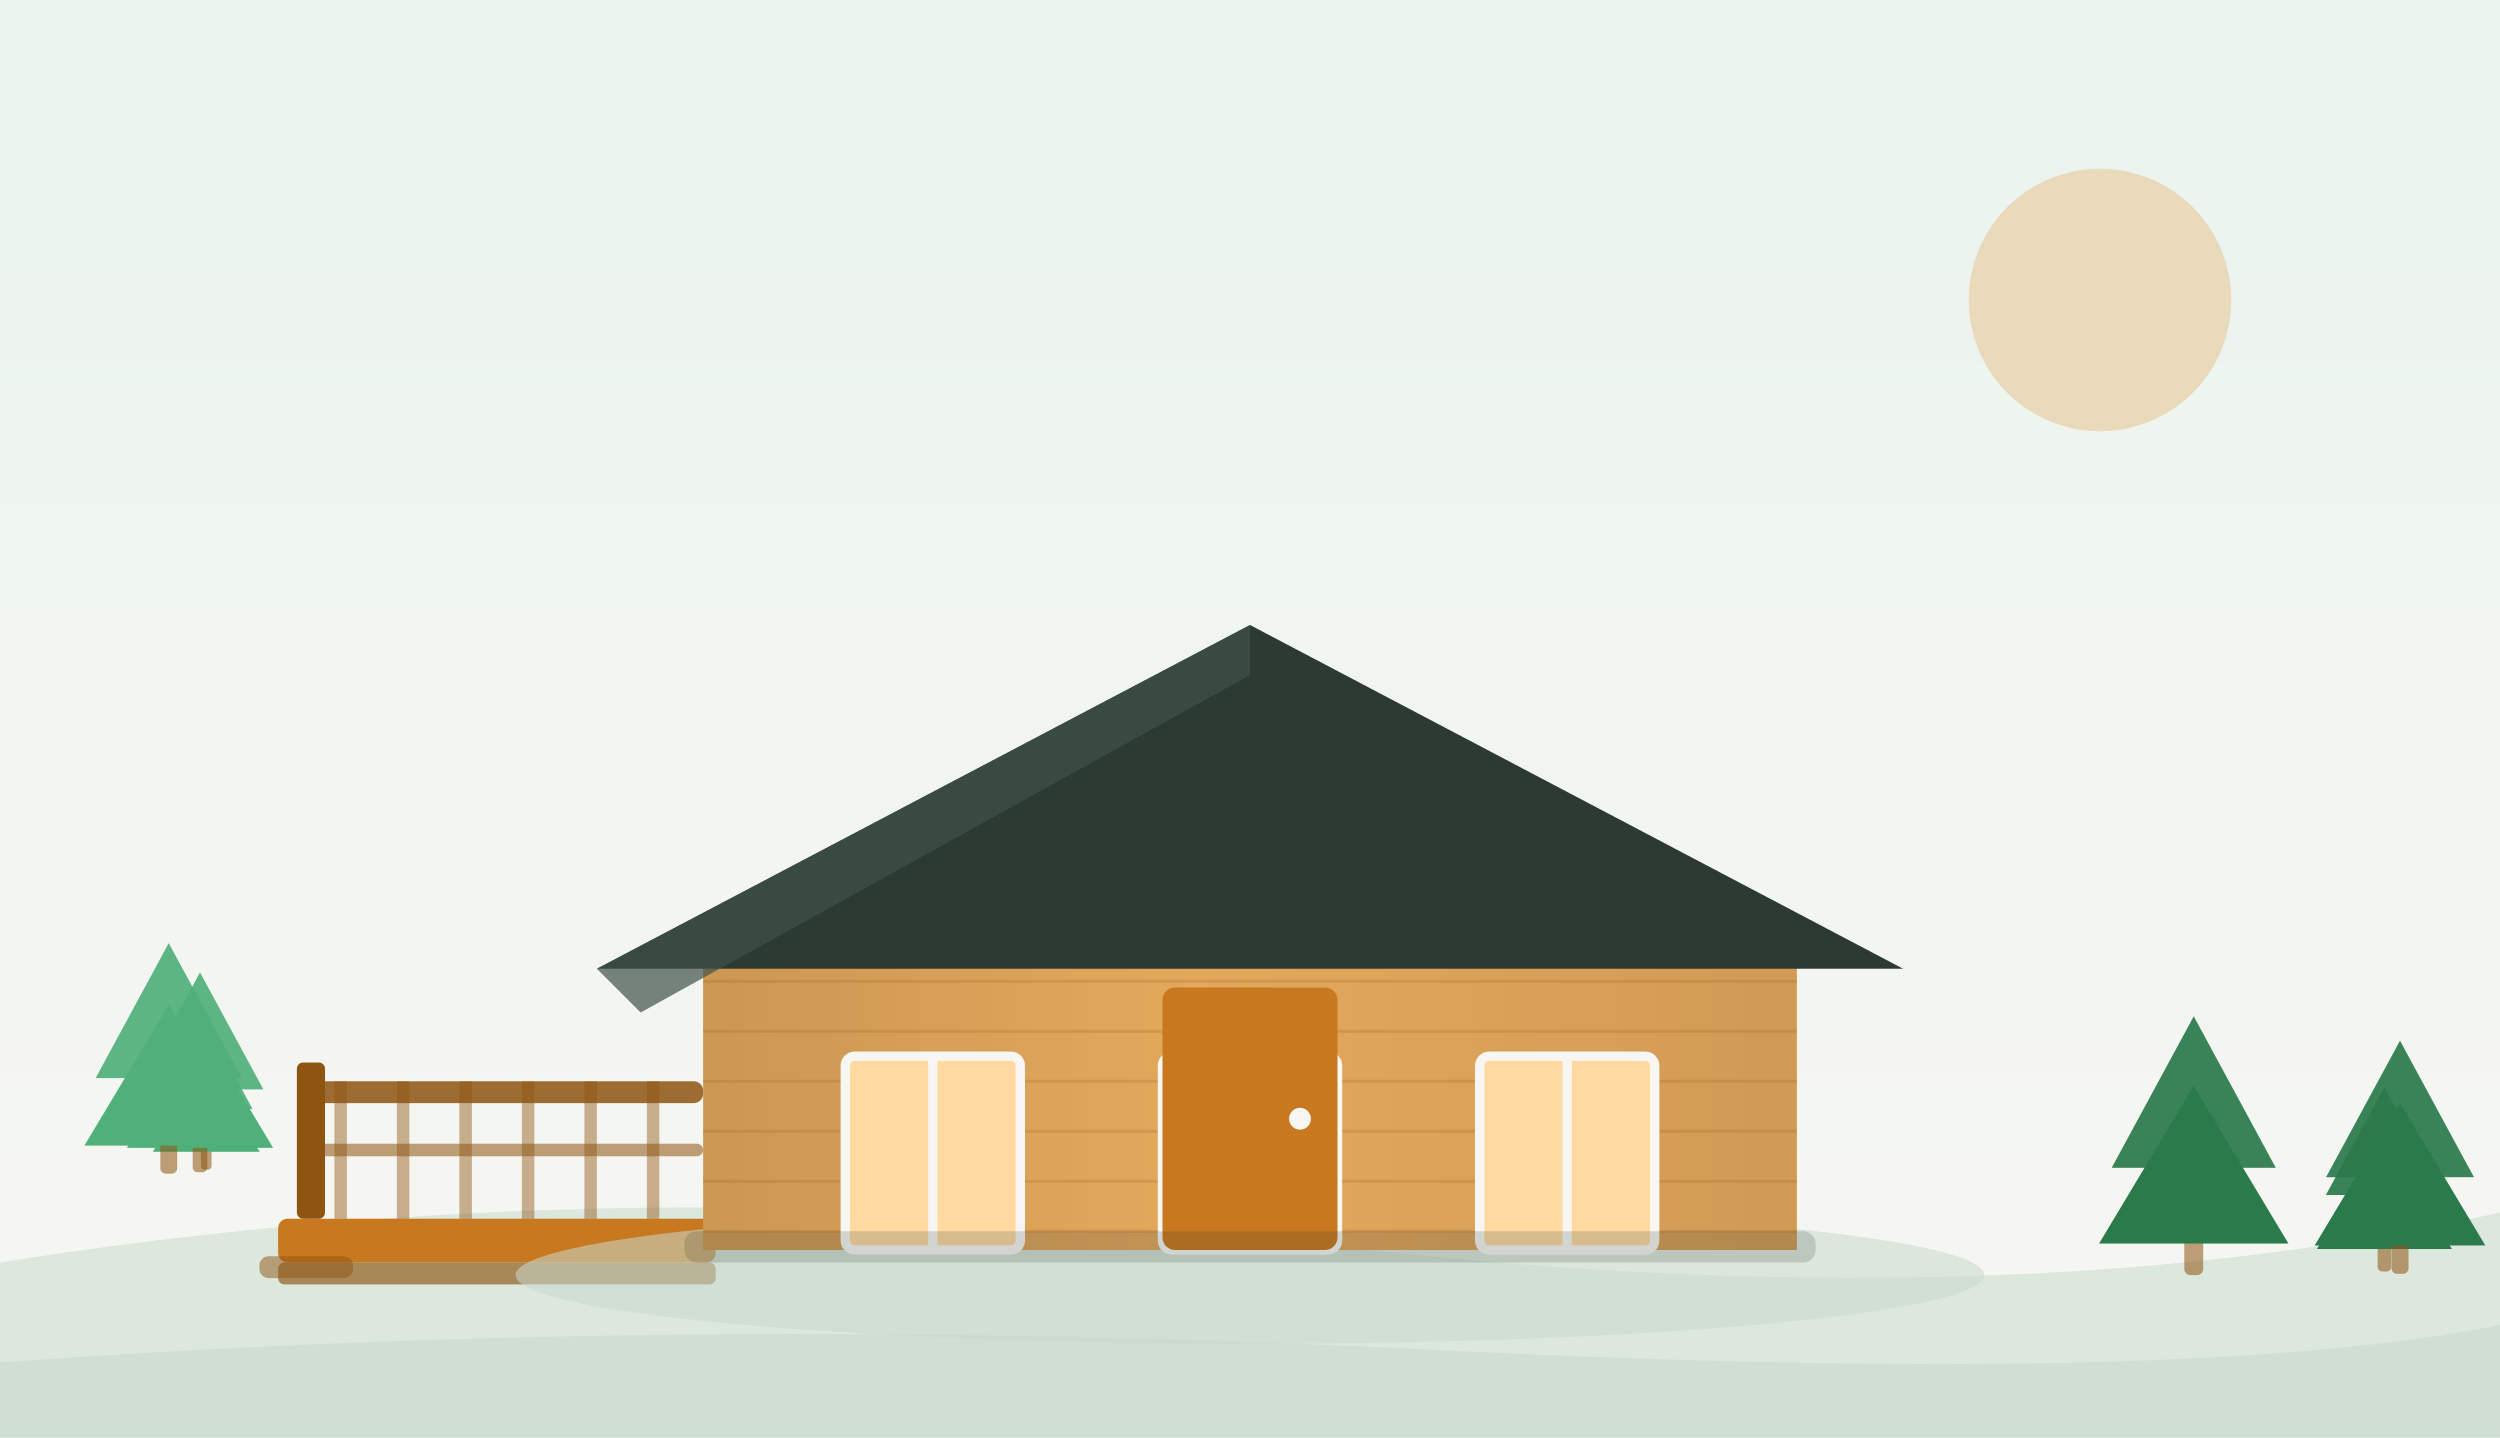
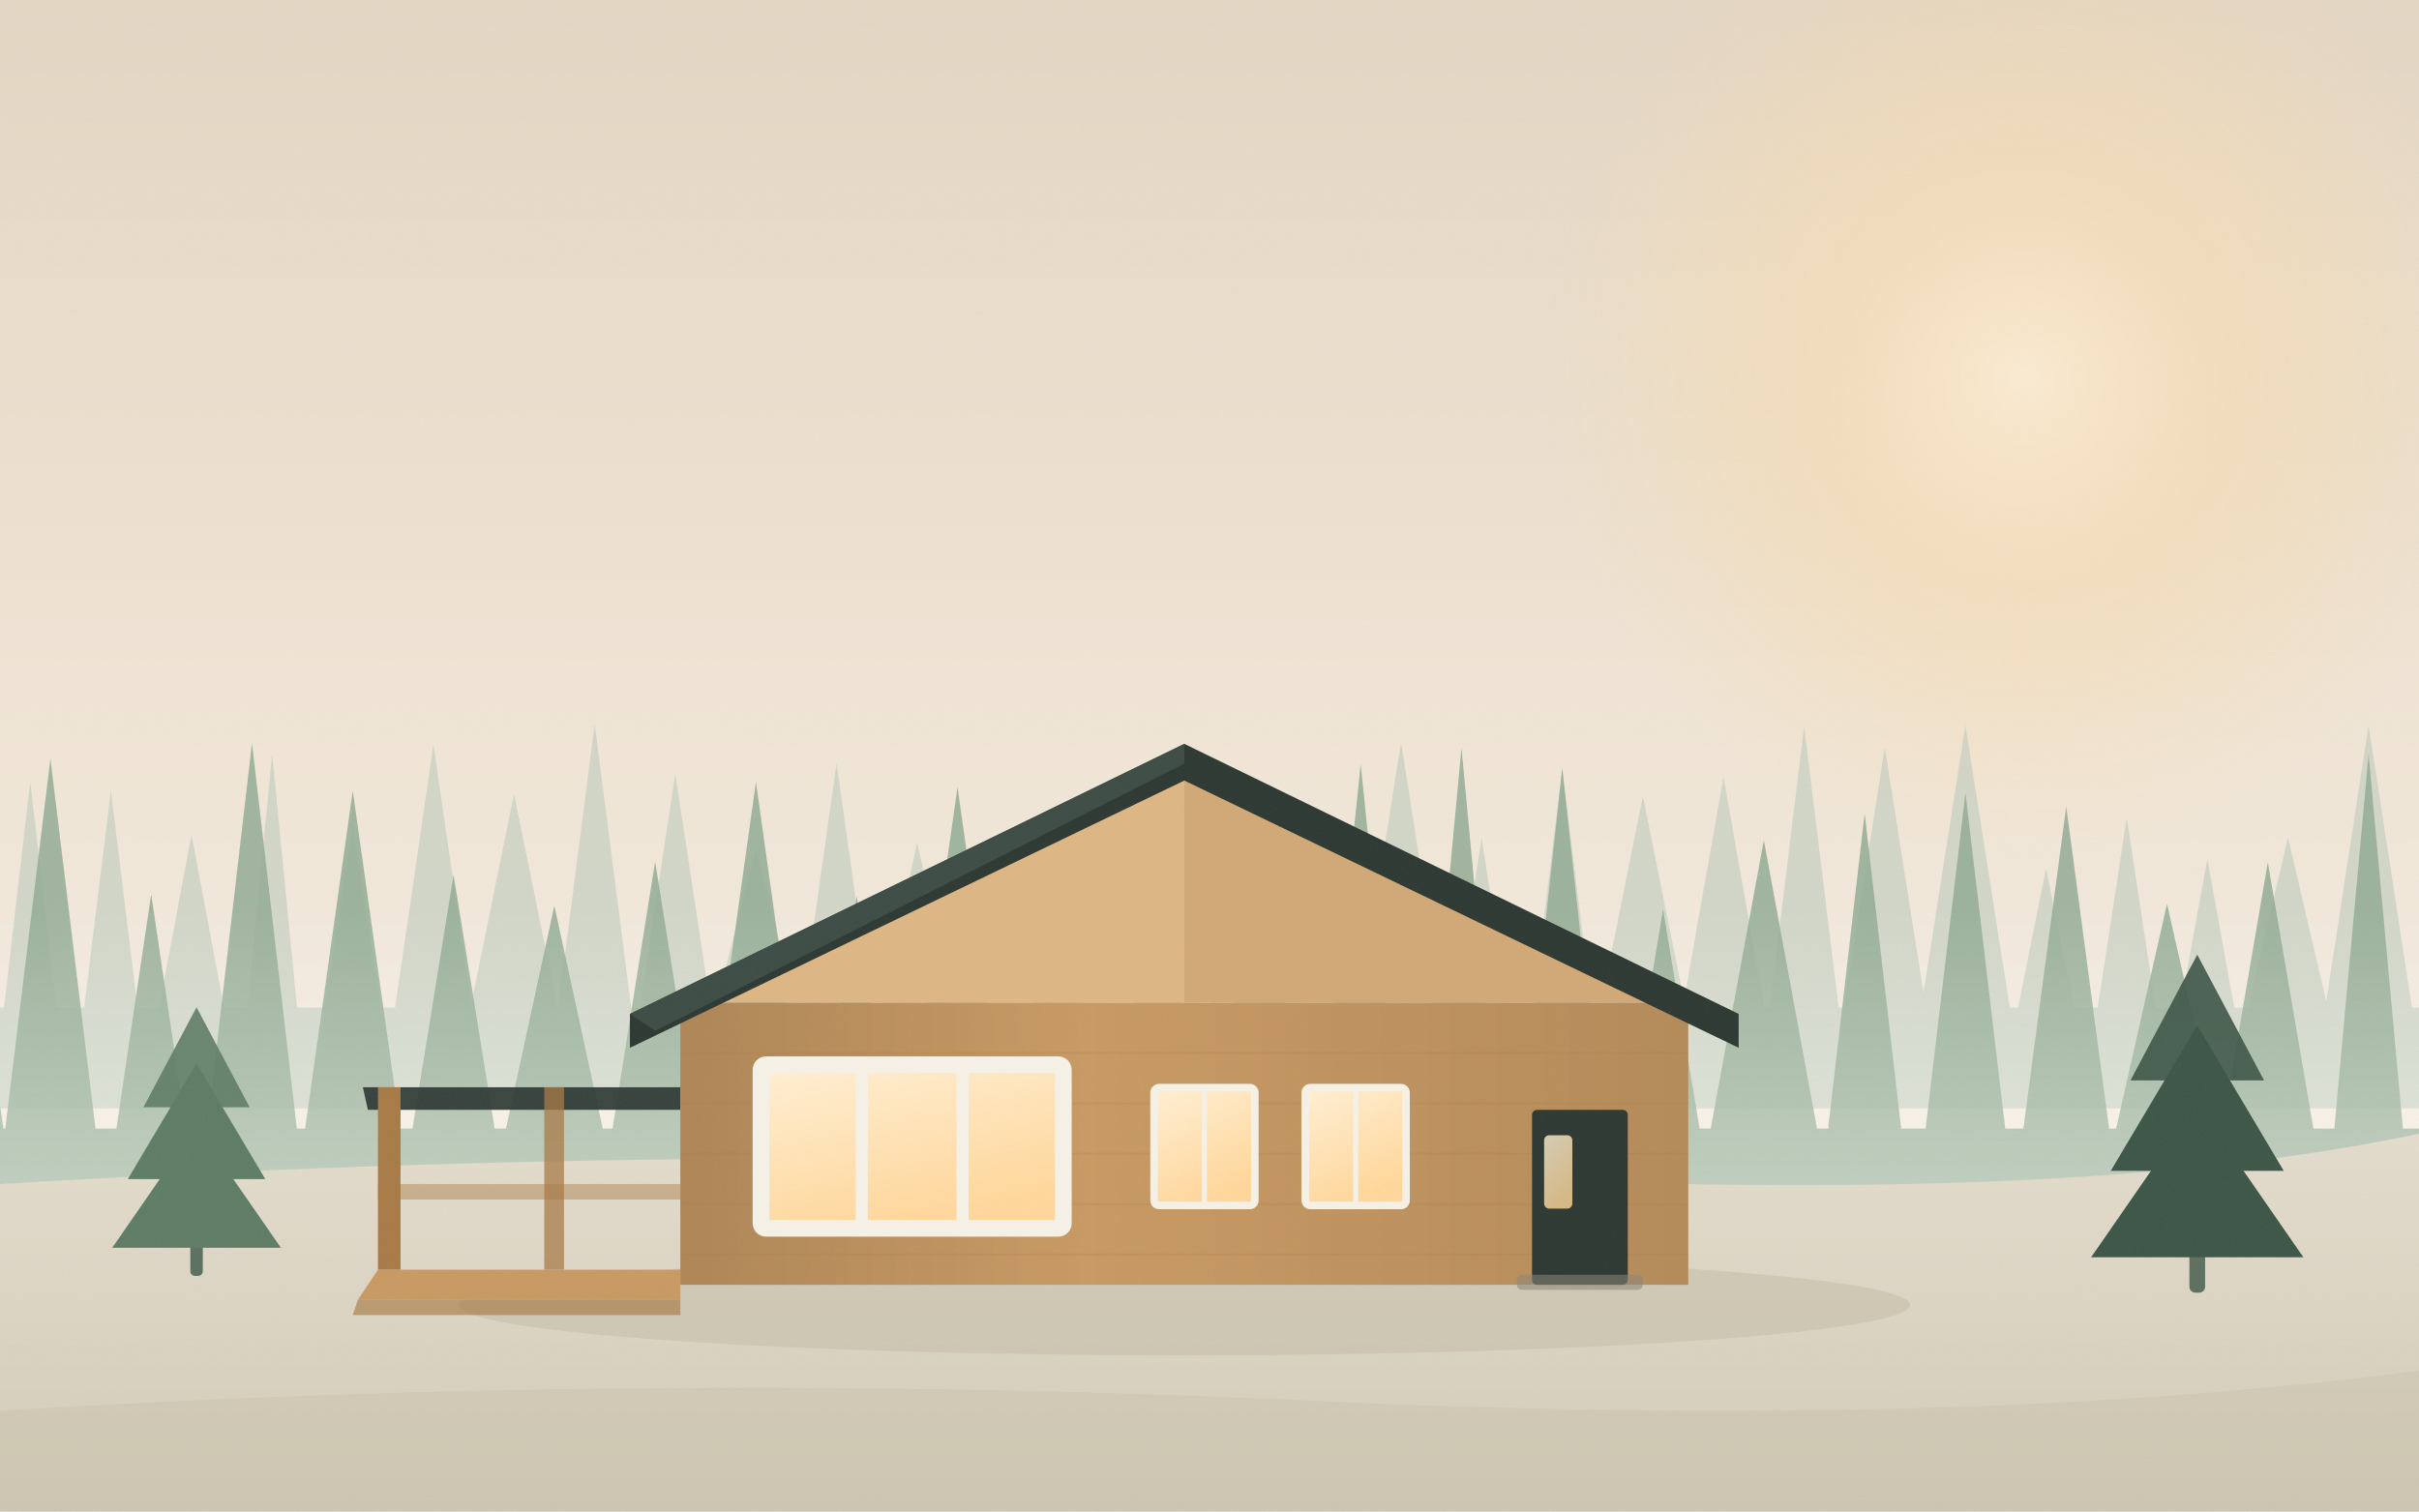
- <svg xmlns="http://www.w3.org/2000/svg" viewBox="0 0 800 460" role="img" aria-label="Каркасный дом КД-08, 6×8 м">
+ <svg xmlns="http://www.w3.org/2000/svg" viewBox="0 0 960 600" role="img" aria-label="Каркасный дом КД-08, 6×8 м, 44 м²">
  <defs>
    <linearGradient id="sky" x1="0" y1="0" x2="0" y2="1">
-       <stop offset="0" stop-color="#EAF4EE" />
-       <stop offset="1" stop-color="#F7F6F2" />
+       <stop offset="0" stop-color="#E4D6C3" />
+       <stop offset=".45" stop-color="#EFE4D4" />
+       <stop offset="1" stop-color="#F6F1E7" />
+     </linearGradient>
+     <radialGradient id="sunGlow" cx=".5" cy=".5" r=".5">
+       <stop offset="0" stop-color="#FBEBD2" stop-opacity=".95" />
+       <stop offset=".45" stop-color="#F7DCB0" stop-opacity=".55" />
+       <stop offset="1" stop-color="#F7DCB0" stop-opacity="0" />
+     </radialGradient>
+     <linearGradient id="glassGrad" x1="0" y1="0" x2=".4" y2="1">
+       <stop offset="0" stop-color="#FFF0D4" />
+       <stop offset="1" stop-color="#FFD79B" />
    </linearGradient>
    <linearGradient id="wallShade" x1="0" y1="0" x2="1" y2="0">
-       <stop offset="0" stop-color="#000" stop-opacity=".10" />
-       <stop offset=".45" stop-color="#000" stop-opacity="0" />
-       <stop offset="1" stop-color="#000" stop-opacity=".08" />
+       <stop offset="0" stop-color="#000" stop-opacity=".13" />
+       <stop offset=".4" stop-color="#000" stop-opacity="0" />
+       <stop offset="1" stop-color="#000" stop-opacity=".10" />
    </linearGradient>
+     <linearGradient id="mist" x1="0" y1="0" x2="0" y2="1">
+       <stop offset="0" stop-color="#fff" stop-opacity="0" />
+       <stop offset="1" stop-color="#fff" stop-opacity=".55" />
+     </linearGradient>
+     <linearGradient id="groundGrad" x1="0" y1="0" x2="0" y2="1">
+       <stop offset="0" stop-color="#E3DCCC" />
+       <stop offset="1" stop-color="#D3CBB8" />
+     </linearGradient>
+     <filter id="grain">
+       <feTurbulence type="fractalNoise" baseFrequency=".9" numOctaves="2" stitchTiles="stitch" />
+       <feColorMatrix type="saturate" values="0" />
+       <feComponentTransfer>
+         <feFuncA type="linear" slope=".055" />
+       </feComponentTransfer>
+     </filter>
+     <filter id="soft">
+       <feGaussianBlur stdDeviation="6" />
+     </filter>
  </defs>
-   <rect width="800" height="460" fill="url(#sky)" />
-   <circle cx="672" cy="96" r="42" fill="#E3A85C" opacity=".35" />
-   <path d="M0 404 Q200 372 420 398 T800 388 V460 H0 Z" fill="#DCE7DE" />
-   <g transform="translate(66 372) scale(0.57)">
-     <rect x="-3" y="-16" width="6" height="20" rx="2" fill="#8E5411" opacity=".55" />
-     <path d="M0 -78 L26 -30 H-26 Z" fill="#4FB07A" opacity=".92" />
-     <path d="M0 -56 L30 -6 H-30 Z" fill="#4FB07A" />
-   </g>
-   <g transform="translate(763 404) scale(0.72)">
-     <rect x="-3" y="-16" width="6" height="20" rx="2" fill="#8E5411" opacity=".55" />
-     <path d="M0 -78 L26 -30 H-26 Z" fill="#2A7A4B" opacity=".92" />
-     <path d="M0 -56 L30 -6 H-30 Z" fill="#2A7A4B" />
-   </g>
-   <g transform="translate(64 372) scale(0.78)">
-     <rect x="-3" y="-16" width="6" height="20" rx="2" fill="#8E5411" opacity=".55" />
-     <path d="M0 -78 L26 -30 H-26 Z" fill="#4FB07A" opacity=".92" />
-     <path d="M0 -56 L30 -6 H-30 Z" fill="#4FB07A" />
-   </g>
-   <g transform="translate(54 372) scale(0.90)">
-     <rect x="-3" y="-16" width="6" height="20" rx="2" fill="#8E5411" opacity=".55" />
-     <path d="M0 -78 L26 -30 H-26 Z" fill="#4FB07A" opacity=".92" />
-     <path d="M0 -56 L30 -6 H-30 Z" fill="#4FB07A" />
-   </g>
-   <g transform="translate(768 404) scale(0.91)">
-     <rect x="-3" y="-16" width="6" height="20" rx="2" fill="#8E5411" opacity=".55" />
-     <path d="M0 -78 L26 -30 H-26 Z" fill="#2A7A4B" opacity=".92" />
-     <path d="M0 -56 L30 -6 H-30 Z" fill="#2A7A4B" />
-   </g>
-   <g transform="translate(702 404) scale(1.01)">
-     <rect x="-3" y="-16" width="6" height="20" rx="2" fill="#8E5411" opacity=".55" />
-     <path d="M0 -78 L26 -30 H-26 Z" fill="#2A7A4B" opacity=".92" />
-     <path d="M0 -56 L30 -6 H-30 Z" fill="#2A7A4B" />
+   <rect width="960" height="600" fill="url(#sky)" />
+   <circle cx="803.153" cy="150" r="190" fill="url(#sunGlow)" />
+   <path d="M-20 440 L-31.5 400.0 L-20.0 326.3 L-8.5 400.0 L1.6 400.0 L12.0 310.2 L22.4 400.0 L33.4 400.0 L44.0 313.8 L54.6 400.0 L63.1 400.0 L76.0 331.3 L88.9 400.0 L98.1 400.0 L108.0 299.4 L117.9 400.0 L128.9 400.0 L140.0 328.1 L151.1 400.0 L156.8 400.0 L172.0 295.6 L187.2 400.0 L186.7 400.0 L204.0 315.2 L221.3 400.0 L221.5 400.0 L236.0 287.4 L250.5 400.0 L253.9 400.0 L268.0 307.2 L282.1 400.0 L284.1 400.0 L300.0 336.3 L315.9 400.0 L318.3 400.0 L332.0 303.1 L345.7 400.0 L349.9 400.0 L364.0 334.4 L378.1 400.0 L381.7 400.0 L396.0 334.9 L410.3 400.0 L411.1 400.0 L428.0 334.5 L444.9 400.0 L444.2 400.0 L460.0 343.0 L475.8 400.0 L480.0 400.0 L492.0 333.9 L504.0 400.0 L506.2 400.0 L524.0 329.0 L541.8 400.0 L539.3 400.0 L556.0 294.8 L572.7 400.0 L577.6 400.0 L588.0 332.8 L598.4 400.0 L608.4 400.0 L620.0 304.9 L631.6 400.0 L635.1 400.0 L652.0 316.0 L668.9 400.0 L667.8 400.0 L684.0 308.5 L700.2 400.0 L702.3 400.0 L716.0 288.4 L729.7 400.0 L731.7 400.0 L748.0 296.7 L764.3 400.0 L762.4 400.0 L780.0 288.0 L797.6 400.0 L800.9 400.0 L812.0 344.7 L823.1 400.0 L832.5 400.0 L844.0 324.6 L855.5 400.0 L865.3 400.0 L876.0 341.0 L886.7 400.0 L892.2 400.0 L908.0 332.4 L923.8 400.0 L922.8 400.0 L940.0 287.9 L957.2 400.0 L960.6 400.0 L972.0 282.0 L983.4 400.0 L1000 440 Z" fill="#C3CEC0" opacity="0.7" />
+   <path d="M-20 488 L-41.3 448.0 L-20.0 294.9 L1.3 448.0 L2.1 448.0 L20.0 301.2 L37.9 448.0 L46.2 448.0 L60.0 355.0 L73.8 448.0 L82.2 448.0 L100.0 295.0 L117.8 448.0 L121.1 448.0 L140.0 313.9 L158.9 448.0 L163.7 448.0 L180.0 347.3 L196.3 448.0 L200.8 448.0 L220.0 359.5 L239.2 448.0 L243.1 448.0 L260.0 342.0 L276.9 448.0 L280.7 448.0 L300.0 310.4 L319.3 448.0 L326.8 448.0 L340.0 355.6 L353.2 448.0 L360.8 448.0 L380.0 312.4 L399.2 448.0 L398.1 448.0 L420.0 354.1 L441.9 448.0 L442.1 448.0 L460.0 343.7 L477.9 448.0 L482.1 448.0 L500.0 338.1 L517.9 448.0 L525.0 448.0 L540.0 303.4 L555.0 448.0 L565.8 448.0 L580.0 296.9 L594.2 448.0 L604.4 448.0 L620.0 305.0 L635.6 448.0 L645.5 448.0 L660.0 361.0 L674.5 448.0 L678.9 448.0 L700.0 333.5 L721.1 448.0 L725.5 448.0 L740.0 322.9 L754.5 448.0 L764.2 448.0 L780.0 314.8 L795.8 448.0 L803.0 448.0 L820.0 320.1 L837.0 448.0 L839.8 448.0 L860.0 358.8 L880.2 448.0 L881.9 448.0 L900.0 342.3 L918.1 448.0 L926.4 448.0 L940.0 299.4 L953.6 448.0 L960.4 448.0 L980.0 344.3 L999.6 448.0 L1000 488 Z" fill="#93AB94" opacity="0.85" />
+   <rect x="0" y="360" width="960" height="130" fill="url(#mist)" opacity=".7" />
+   <path d="M0 470 Q300 452 560 466 T960 450 V600 H0 Z" fill="url(#groundGrad)" />
+   <g transform="translate(78 504) scale(0.62)">
+     <rect x="-4" y="-24" width="8" height="28" rx="3" fill="#3E5748" opacity=".8" />
+     <path d="M0 -168 L34 -104 H-34 Z" fill="#5F7D66" opacity=".9" />
+     <path d="M0 -132 L44 -58 H-44 Z" fill="#5F7D66" />
+     <path d="M0 -92 L54 -14 H-54 Z" fill="#5F7D66" />
  </g>
  <g>
-     <rect x="89" y="390" width="140" height="14" rx="3" fill="#C8791F" />
-     <rect x="89" y="404" width="140" height="7" rx="2" fill="#8E5411" opacity=".65" />
-     <rect x="107" y="346" width="4" height="44" fill="#8E5411" opacity=".45" />
-     <rect x="127" y="346" width="4" height="44" fill="#8E5411" opacity=".45" />
-     <rect x="147" y="346" width="4" height="44" fill="#8E5411" opacity=".45" />
-     <rect x="167" y="346" width="4" height="44" fill="#8E5411" opacity=".45" />
-     <rect x="187" y="346" width="4" height="44" fill="#8E5411" opacity=".45" />
-     <rect x="207" y="346" width="4" height="44" fill="#8E5411" opacity=".45" />
-     <rect x="97" y="346" width="128" height="7" rx="3" fill="#8E5411" opacity=".85" />
-     <rect x="97" y="366" width="128" height="4" rx="2" fill="#8E5411" opacity=".55" />
-     <rect x="95" y="340" width="9" height="50" rx="2" fill="#8E5411" />
-     <rect x="83" y="402" width="30" height="7" rx="3" fill="#8E5411" opacity=".5" />
+     <ellipse cx="470" cy="518" rx="288" ry="20" fill="#BFB7A2" opacity=".45" />
+     <g>
+       <path d="M150 504 H270 V516 H142 Z" fill="#C89A64" />
+       <path d="M142 516 H270 v6 H140 Z" fill="#A87B47" opacity=".65" />
+       <path d="M144 431.6 H270 v8.96 H146 Z" fill="#2E3A33" opacity=".92" />
+       <rect x="150" y="431.6" width="8.96" height="72.4" fill="#A87B47" />
+       <rect x="216" y="431.6" width="7.84" height="72.4" fill="#A87B47" opacity=".75" />
+       <rect x="150" y="470" width="120" height="6.16" fill="#A87B47" opacity=".45" />
+     </g>
+     <rect x="270" y="398" width="400" height="112" fill="#C89A64" />
+     <polygon points="270,398 470,302 670,398" fill="#DDB684" />
+     <polygon points="470,302 670,398 470,398" fill="#A87B47" opacity=".22" />
+     <rect x="270" y="398" width="400" height="112" fill="url(#wallShade)" />
+     <line x1="270" y1="418" x2="670" y2="418" stroke="#A87B47" stroke-width=".9" opacity=".2" />
+     <line x1="270" y1="438" x2="670" y2="438" stroke="#A87B47" stroke-width=".9" opacity=".2" />
+     <line x1="270" y1="458" x2="670" y2="458" stroke="#A87B47" stroke-width=".9" opacity=".2" />
+     <line x1="270" y1="478" x2="670" y2="478" stroke="#A87B47" stroke-width=".9" opacity=".2" />
+     <line x1="270" y1="498" x2="670" y2="498" stroke="#A87B47" stroke-width=".9" opacity=".2" />
+     <path d="M250 402.48 L470 295.28 L690 402.48 L690 415.92 L470 309.84 L250 415.92 Z" fill="#2E3A33" />
+     <path d="M250 402.48 L470 295.28 L470 303.12 L260 409.2  Z" fill="#3F5049" opacity=".9" />
+     <g>
+       <rect x="302" y="422.64" width="120" height="64.96" rx="2" fill="url(#glassGrad)" />
+       <line x1="342" y1="422.64" x2="342" y2="487.6" stroke="#F6F1E7" stroke-width="4.8" />
+       <line x1="382" y1="422.64" x2="382" y2="487.6" stroke="#F6F1E7" stroke-width="4.8" />
+       <rect x="302" y="422.64" width="120" height="64.96" rx="2" fill="none" stroke="#F6F1E7" stroke-width="6.6" />
+     </g>
+     <g>
+       <rect x="458" y="431.734" width="40" height="46.771" rx="2" fill="url(#glassGrad)" />
+       <line x1="478" y1="431.734" x2="478" y2="478.506" stroke="#F6F1E7" stroke-width="2" />
+       <rect x="458" y="431.734" width="40" height="46.771" rx="2" fill="none" stroke="#F6F1E7" stroke-width="3" />
+     </g>
+     <g>
+       <rect x="518" y="431.734" width="40" height="46.771" rx="2" fill="url(#glassGrad)" />
+       <line x1="538" y1="431.734" x2="538" y2="478.506" stroke="#F6F1E7" stroke-width="2" />
+       <rect x="518" y="431.734" width="40" height="46.771" rx="2" fill="none" stroke="#F6F1E7" stroke-width="3" />
+     </g>
+     <g>
+       <rect x="608" y="440.56" width="38" height="69.44" rx="2" fill="#2E3A33" />
+       <rect x="612.8" y="450.64" width="11.2" height="29.12" rx="2" fill="url(#glassGrad)" opacity=".8" />
+       <rect x="602" y="506" width="50" height="6" rx="2" fill="#8C8578" opacity=".55" />
+     </g>
  </g>
-   <g>
-     <ellipse cx="400" cy="408" rx="235" ry="22" fill="#C8D9CC" opacity=".55" />
-     <rect x="225" y="304" width="350" height="96" fill="#E3A85C" />
-     <rect x="225" y="304" width="350" height="96" fill="url(#wallShade)" />
-     <line x1="225" y1="314" x2="575" y2="314" stroke="#8E5411" stroke-width="1" opacity=".18" />
-     <line x1="225" y1="330" x2="575" y2="330" stroke="#8E5411" stroke-width="1" opacity=".18" />
-     <line x1="225" y1="346" x2="575" y2="346" stroke="#8E5411" stroke-width="1" opacity=".18" />
-     <line x1="225" y1="362" x2="575" y2="362" stroke="#8E5411" stroke-width="1" opacity=".18" />
-     <line x1="225" y1="378" x2="575" y2="378" stroke="#8E5411" stroke-width="1" opacity=".18" />
-     <line x1="225" y1="394" x2="575" y2="394" stroke="#8E5411" stroke-width="1" opacity=".18" />
-     <path d="M191 310 L400 200 L609 310 Z" fill="#2C3A33" />
-     <path d="M191 310 L400 200 L400 216 L205 324 Z" fill="#3E5148" opacity=".7" />
-     <g transform="translate(270.5 338)">
-       <rect width="56" height="62" rx="3" fill="#FFD9A0" />
-       <rect width="56" height="62" rx="3" fill="none" stroke="#F7F6F2" stroke-width="3" />
-       <line x1="28" y1="0" x2="28" y2="62" stroke="#F7F6F2" stroke-width="3" />
-     </g>
-     <g transform="translate(372 338)">
-       <rect width="56" height="62" rx="3" fill="#FFD9A0" />
-       <rect width="56" height="62" rx="3" fill="none" stroke="#F7F6F2" stroke-width="3" />
-       <line x1="28" y1="0" x2="28" y2="62" stroke="#F7F6F2" stroke-width="3" />
-     </g>
-     <g transform="translate(473.5 338)">
-       <rect width="56" height="62" rx="3" fill="#FFD9A0" />
-       <rect width="56" height="62" rx="3" fill="none" stroke="#F7F6F2" stroke-width="3" />
-       <line x1="28" y1="0" x2="28" y2="62" stroke="#F7F6F2" stroke-width="3" />
-     </g>
-     <rect x="372" y="316" width="56" height="84" rx="4" fill="#C8791F" />
-     <circle cx="416" cy="358" r="3.5" fill="#F7F6F2" />
-     <rect x="219" y="394" width="362" height="10" rx="4" fill="#2C3A33" opacity=".18" />
+   <g transform="translate(872 510) scale(0.78)">
+     <rect x="-4" y="-24" width="8" height="28" rx="3" fill="#3E5748" opacity=".8" />
+     <path d="M0 -168 L34 -104 H-34 Z" fill="#3E5748" opacity=".9" />
+     <path d="M0 -132 L44 -58 H-44 Z" fill="#3E5748" />
+     <path d="M0 -92 L54 -14 H-54 Z" fill="#3E5748" />
  </g>
-   <path d="M0 436 Q220 420 460 432 T800 424 V460 H0 Z" fill="#C8D9CC" opacity=".6" />
+   <path d="M0 560 Q260 544 520 556 T960 544 V600 H0 Z" fill="#BFB7A2" opacity=".3" />
+   <rect width="960" height="600" filter="url(#grain)" opacity=".45" />
</svg>
